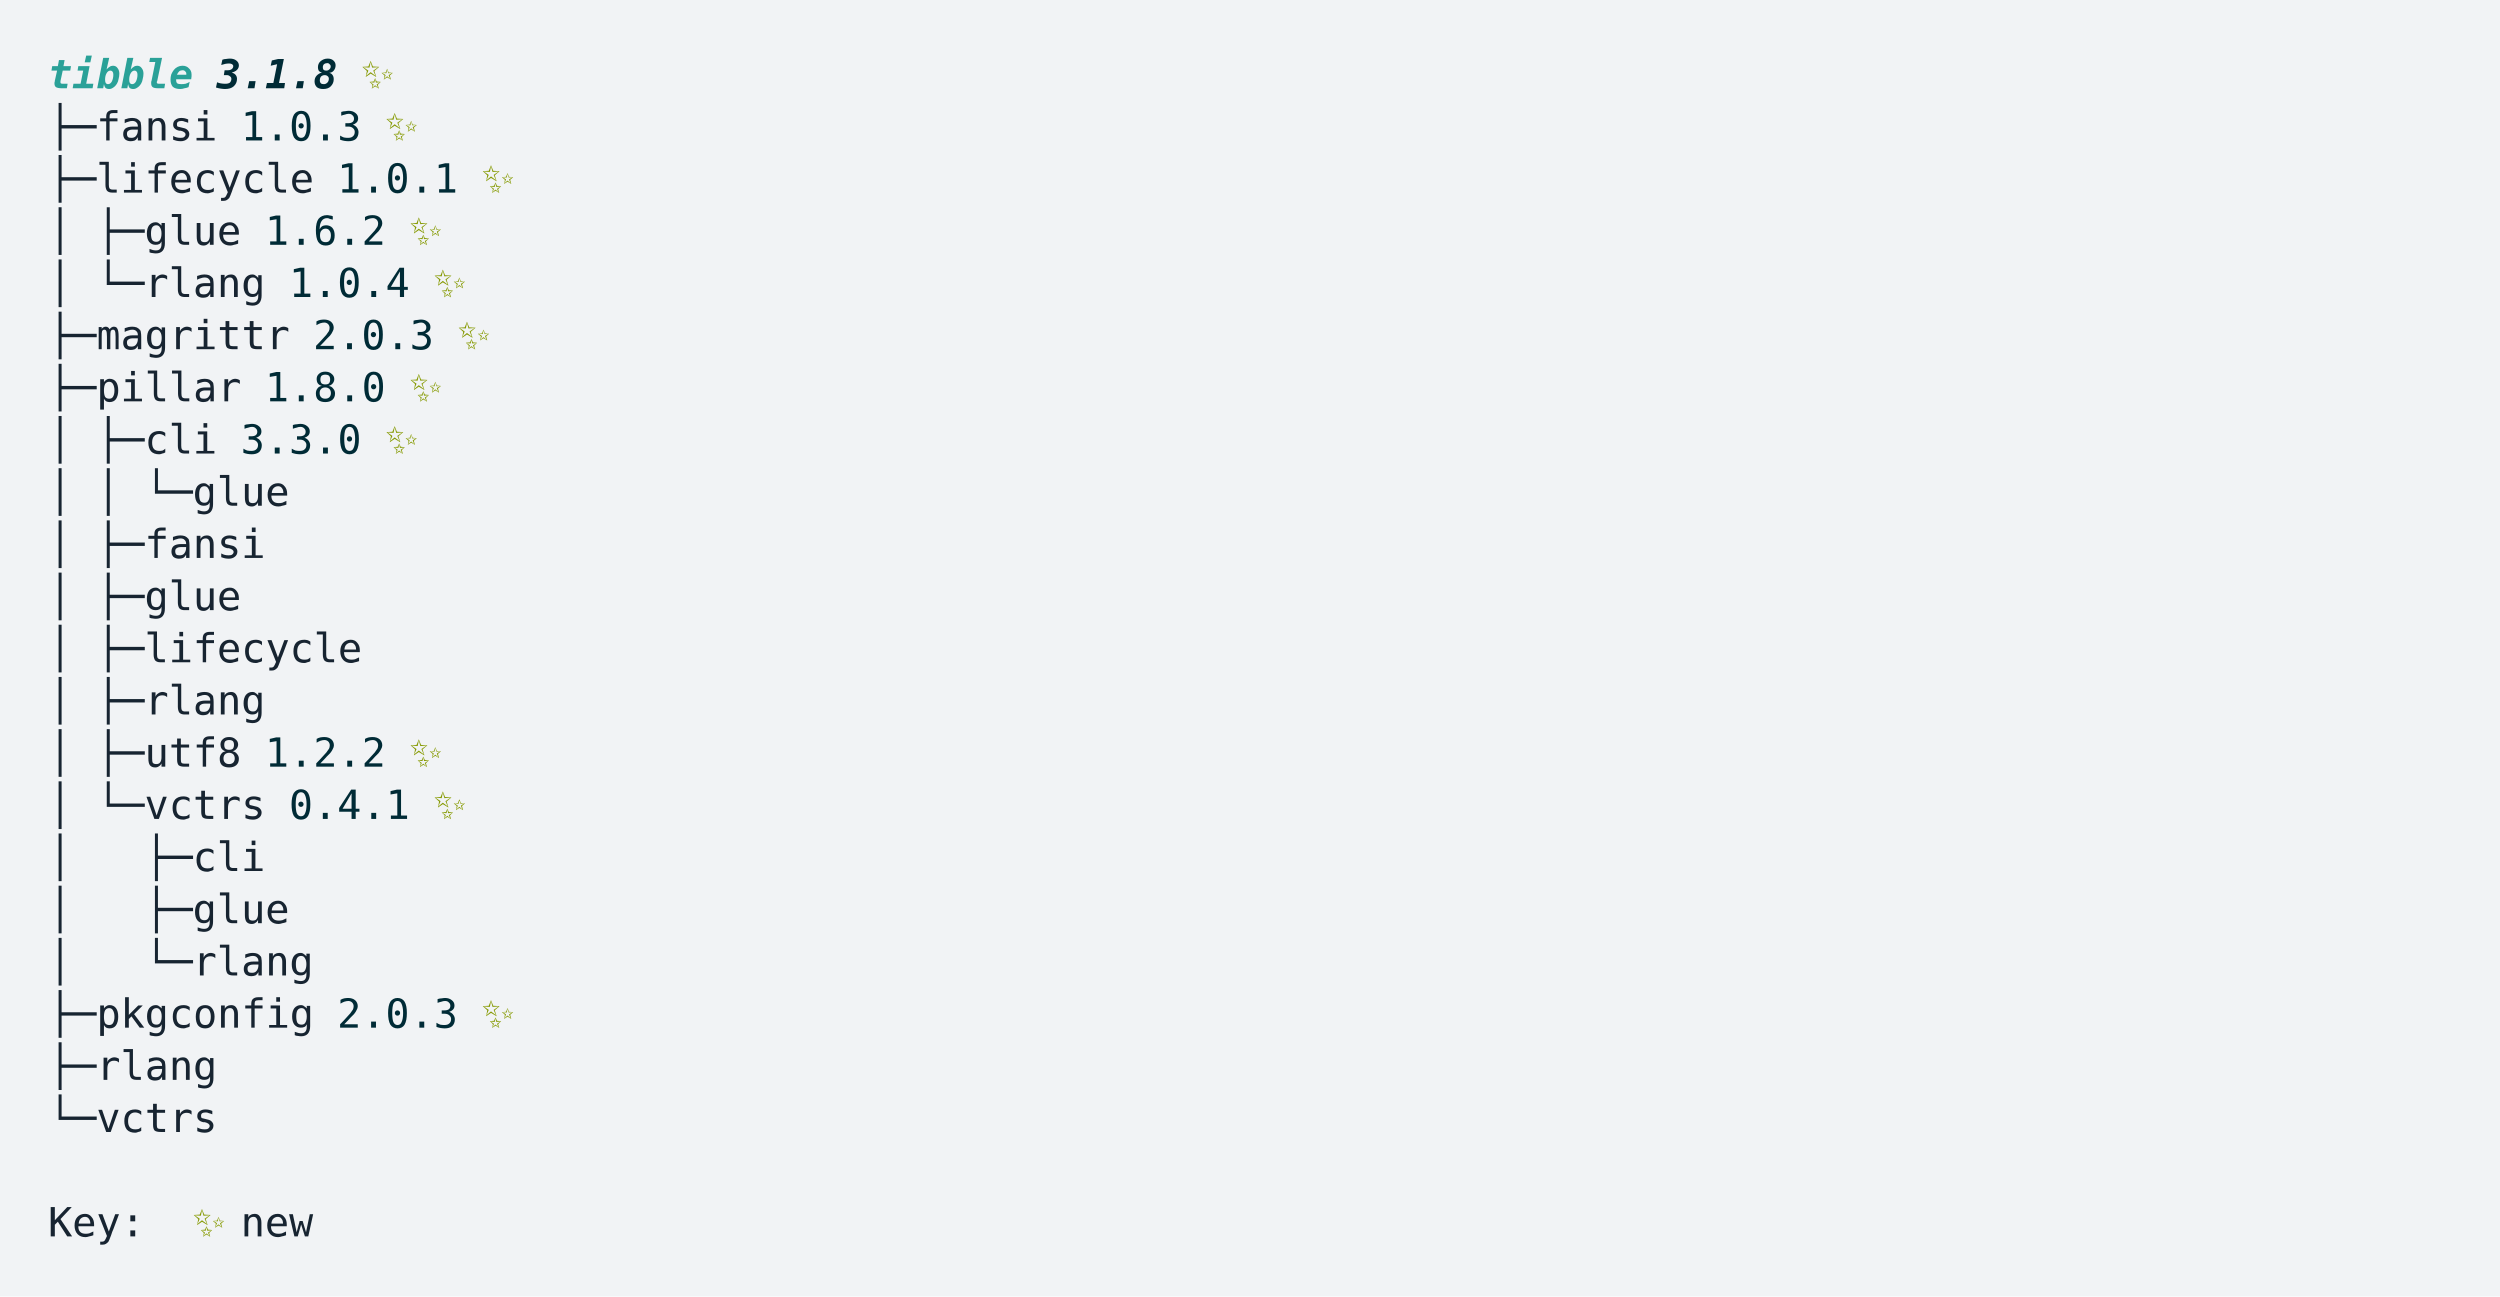
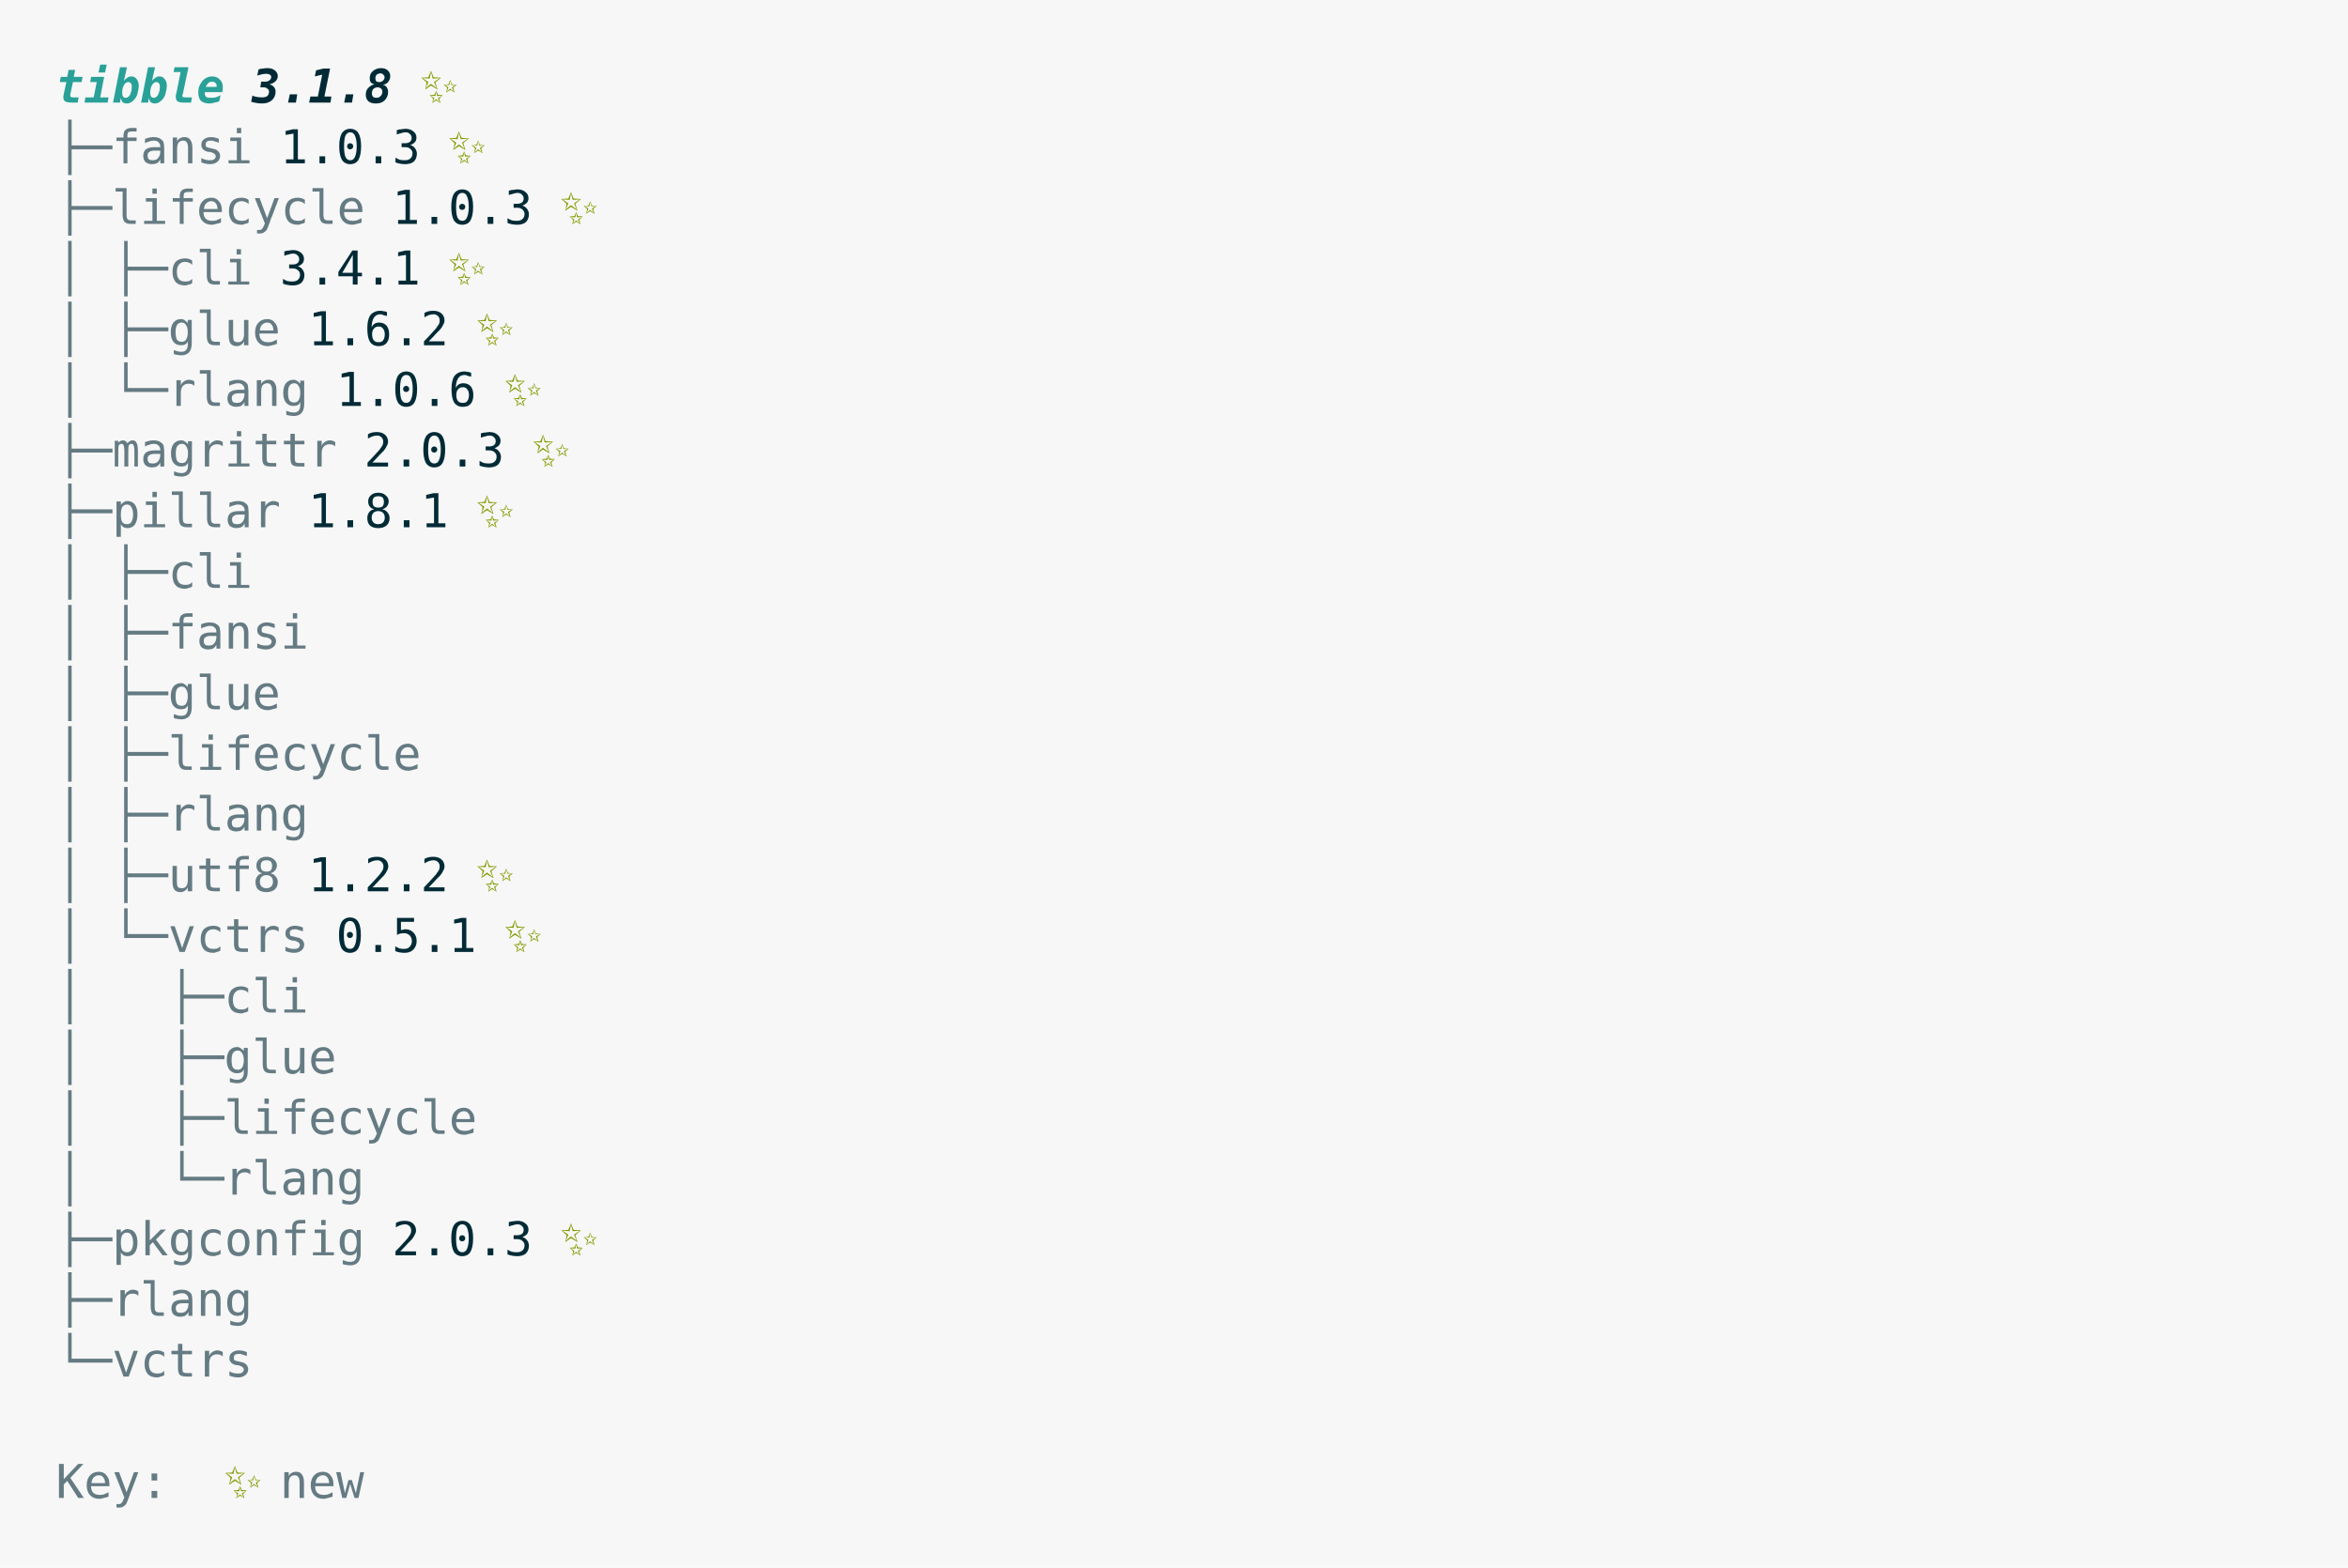
- <svg xmlns="http://www.w3.org/2000/svg" xmlns:xlink="http://www.w3.org/1999/xlink" width="1040" height="539.33">
-   <rect width="1040" height="539.33" rx="0" ry="0" class="a" />
-   <svg height="499.33" viewBox="0 0 100 49.933" width="1000" x="20" y="20">
-     <style>.a{fill:rgb(241,243,245)}.b{font-family:'Fira Code',Monaco,Consolas,Menlo,'Bitstream Vera Sans Mono','Powerline Symbols',monospace}.c{fill:transparent}.d{fill:rgb(42,161,152);font-style:italic;font-weight:bold;white-space:pre}.e{fill:rgb(0,43,54);font-style:italic;font-weight:bold;white-space:pre}.f{fill:rgb(133,153,0);white-space:pre}.g{fill:rgb(23,36,49);white-space:pre}.h{fill:rgb(0,43,54);white-space:pre}</style>
+ <svg xmlns="http://www.w3.org/2000/svg" xmlns:xlink="http://www.w3.org/1999/xlink" width="840" height="561.04">
+   <rect width="840" height="561.04" rx="0" ry="0" class="a" />
+   <svg height="521.04" viewBox="0 0 80 52.104" width="800" x="20" y="20">
+     <style>.a{fill:rgb(247,247,247)}.b{font-family:'Fira Code',Monaco,Consolas,Menlo,'Bitstream Vera Sans Mono','Powerline Symbols',monospace}.c{fill:transparent}.d{fill:rgb(42,161,152);font-style:italic;font-weight:bold;white-space:pre}.e{fill:rgb(0,43,54);font-style:italic;font-weight:bold;white-space:pre}.f{fill:rgb(133,153,0);white-space:pre}.g{fill:rgb(101,123,131);white-space:pre}.h{fill:rgb(0,43,54);white-space:pre}</style>
    <g font-family="'Fira Code',Monaco,Consolas,Menlo,'Bitstream Vera Sans Mono','Powerline Symbols',monospace" font-size="1.67" class="b">
      <defs>
        <symbol id="a">
-           <rect height="23" width="100" x="0" y="0" class="c" />
+           <rect height="24" width="80" x="0" y="0" class="c" />
        </symbol>
      </defs>
-       <rect height="49.933" width="100" class="a" />
-       <svg x="0" y="0" width="100">
+       <rect height="52.104" width="80" class="a" />
+       <svg x="0" y="0" width="80">
        <svg x="0">
          <use xlink:href="#a" />
          <text font-size="1.67" x="0" y="1.67" class="d">tibble</text>
          <text font-size="1.67" x="7.014" y="1.67" class="e">3.1.8</text>
          <text font-size="1.67" x="13.026" y="1.67" class="f">✨</text>
          <text font-size="1.67" x="0" y="3.841" class="g">├─fansi</text>
          <text font-size="1.67" x="8.016" y="3.841" class="h">1.0.3</text>
          <text font-size="1.67" x="14.028" y="3.841" class="f">✨</text>
          <text font-size="1.67" x="0" y="6.012" class="g">├─lifecycle</text>
-           <text font-size="1.67" x="12.024" y="6.012" class="h">1.0.1</text>
+           <text font-size="1.67" x="12.024" y="6.012" class="h">1.0.3</text>
          <text font-size="1.67" x="18.036" y="6.012" class="f">✨</text>
          <text font-size="1.67" x="0" y="8.183" class="g">│</text>
-           <text font-size="1.67" x="2.004" y="8.183" class="g">├─glue</text>
-           <text font-size="1.67" x="9.018" y="8.183" class="h">1.6.2</text>
-           <text font-size="1.67" x="15.03" y="8.183" class="f">✨</text>
+           <text font-size="1.67" x="2.004" y="8.183" class="g">├─cli</text>
+           <text font-size="1.67" x="8.016" y="8.183" class="h">3.4.1</text>
+           <text font-size="1.67" x="14.028" y="8.183" class="f">✨</text>
          <text font-size="1.67" x="0" y="10.354" class="g">│</text>
-           <text font-size="1.67" x="2.004" y="10.354" class="g">└─rlang</text>
-           <text font-size="1.67" x="10.02" y="10.354" class="h">1.0.4</text>
-           <text font-size="1.67" x="16.032" y="10.354" class="f">✨</text>
-           <text font-size="1.67" x="0" y="12.525" class="g">├─magrittr</text>
-           <text font-size="1.67" x="11.022" y="12.525" class="h">2.0.3</text>
-           <text font-size="1.67" x="17.034" y="12.525" class="f">✨</text>
-           <text font-size="1.67" x="0" y="14.696" class="g">├─pillar</text>
-           <text font-size="1.67" x="9.018" y="14.696" class="h">1.8.0</text>
-           <text font-size="1.67" x="15.03" y="14.696" class="f">✨</text>
-           <text font-size="1.67" x="0" y="16.867" class="g">│</text>
-           <text font-size="1.67" x="2.004" y="16.867" class="g">├─cli</text>
-           <text font-size="1.67" x="8.016" y="16.867" class="h">3.3.0</text>
-           <text font-size="1.67" x="14.028" y="16.867" class="f">✨</text>
+           <text font-size="1.67" x="2.004" y="10.354" class="g">├─glue</text>
+           <text font-size="1.67" x="9.018" y="10.354" class="h">1.6.2</text>
+           <text font-size="1.67" x="15.03" y="10.354" class="f">✨</text>
+           <text font-size="1.67" x="0" y="12.525" class="g">│</text>
+           <text font-size="1.67" x="2.004" y="12.525" class="g">└─rlang</text>
+           <text font-size="1.67" x="10.02" y="12.525" class="h">1.0.6</text>
+           <text font-size="1.67" x="16.032" y="12.525" class="f">✨</text>
+           <text font-size="1.67" x="0" y="14.696" class="g">├─magrittr</text>
+           <text font-size="1.67" x="11.022" y="14.696" class="h">2.0.3</text>
+           <text font-size="1.67" x="17.034" y="14.696" class="f">✨</text>
+           <text font-size="1.67" x="0" y="16.867" class="g">├─pillar</text>
+           <text font-size="1.67" x="9.018" y="16.867" class="h">1.8.1</text>
+           <text font-size="1.67" x="15.03" y="16.867" class="f">✨</text>
          <text font-size="1.67" x="0" y="19.038" class="g">│</text>
-           <text font-size="1.67" x="2.004" y="19.038" class="g">│</text>
-           <text font-size="1.67" x="4.008" y="19.038" class="g">└─glue</text>
+           <text font-size="1.67" x="2.004" y="19.038" class="g">├─cli</text>
          <text font-size="1.67" x="0" y="21.209" class="g">│</text>
          <text font-size="1.67" x="2.004" y="21.209" class="g">├─fansi</text>
          <text font-size="1.67" x="0" y="23.38" class="g">│</text>
          <text font-size="1.67" x="2.004" y="23.38" class="g">├─glue</text>
          <text font-size="1.67" x="0" y="25.551" class="g">│</text>
          <text font-size="1.67" x="2.004" y="25.551" class="g">├─lifecycle</text>
          <text font-size="1.67" x="0" y="27.722" class="g">│</text>
          <text font-size="1.67" x="2.004" y="27.722" class="g">├─rlang</text>
          <text font-size="1.67" x="0" y="29.893" class="g">│</text>
          <text font-size="1.67" x="2.004" y="29.893" class="g">├─utf8</text>
          <text font-size="1.67" x="9.018" y="29.893" class="h">1.2.2</text>
          <text font-size="1.67" x="15.03" y="29.893" class="f">✨</text>
          <text font-size="1.67" x="0" y="32.064" class="g">│</text>
          <text font-size="1.67" x="2.004" y="32.064" class="g">└─vctrs</text>
-           <text font-size="1.67" x="10.02" y="32.064" class="h">0.4.1</text>
+           <text font-size="1.67" x="10.02" y="32.064" class="h">0.5.1</text>
          <text font-size="1.67" x="16.032" y="32.064" class="f">✨</text>
          <text font-size="1.67" x="0" y="34.235" class="g">│</text>
          <text font-size="1.67" x="4.008" y="34.235" class="g">├─cli</text>
          <text font-size="1.67" x="0" y="36.406" class="g">│</text>
          <text font-size="1.67" x="4.008" y="36.406" class="g">├─glue</text>
          <text font-size="1.67" x="0" y="38.577" class="g">│</text>
-           <text font-size="1.67" x="4.008" y="38.577" class="g">└─rlang</text>
-           <text font-size="1.67" x="0" y="40.748" class="g">├─pkgconfig</text>
-           <text font-size="1.67" x="12.024" y="40.748" class="h">2.0.3</text>
-           <text font-size="1.67" x="18.036" y="40.748" class="f">✨</text>
-           <text font-size="1.67" x="0" y="42.919" class="g">├─rlang</text>
-           <text font-size="1.67" x="0" y="45.09" class="g">└─vctrs</text>
-           <text font-size="1.67" x="0" y="49.432" class="g">Key:</text>
-           <text font-size="1.67" x="6.012" y="49.432" class="f">✨</text>
-           <text font-size="1.67" x="8.016" y="49.432" class="g">new</text>
+           <text font-size="1.67" x="4.008" y="38.577" class="g">├─lifecycle</text>
+           <text font-size="1.67" x="0" y="40.748" class="g">│</text>
+           <text font-size="1.67" x="4.008" y="40.748" class="g">└─rlang</text>
+           <text font-size="1.67" x="0" y="42.919" class="g">├─pkgconfig</text>
+           <text font-size="1.67" x="12.024" y="42.919" class="h">2.0.3</text>
+           <text font-size="1.67" x="18.036" y="42.919" class="f">✨</text>
+           <text font-size="1.67" x="0" y="45.09" class="g">├─rlang</text>
+           <text font-size="1.67" x="0" y="47.261" class="g">└─vctrs</text>
+           <text font-size="1.67" x="0" y="51.603" class="g">Key:</text>
+           <text font-size="1.67" x="6.012" y="51.603" class="f">✨</text>
+           <text font-size="1.67" x="8.016" y="51.603" class="g">new</text>
        </svg>
      </svg>
    </g>
  </svg>
</svg>
